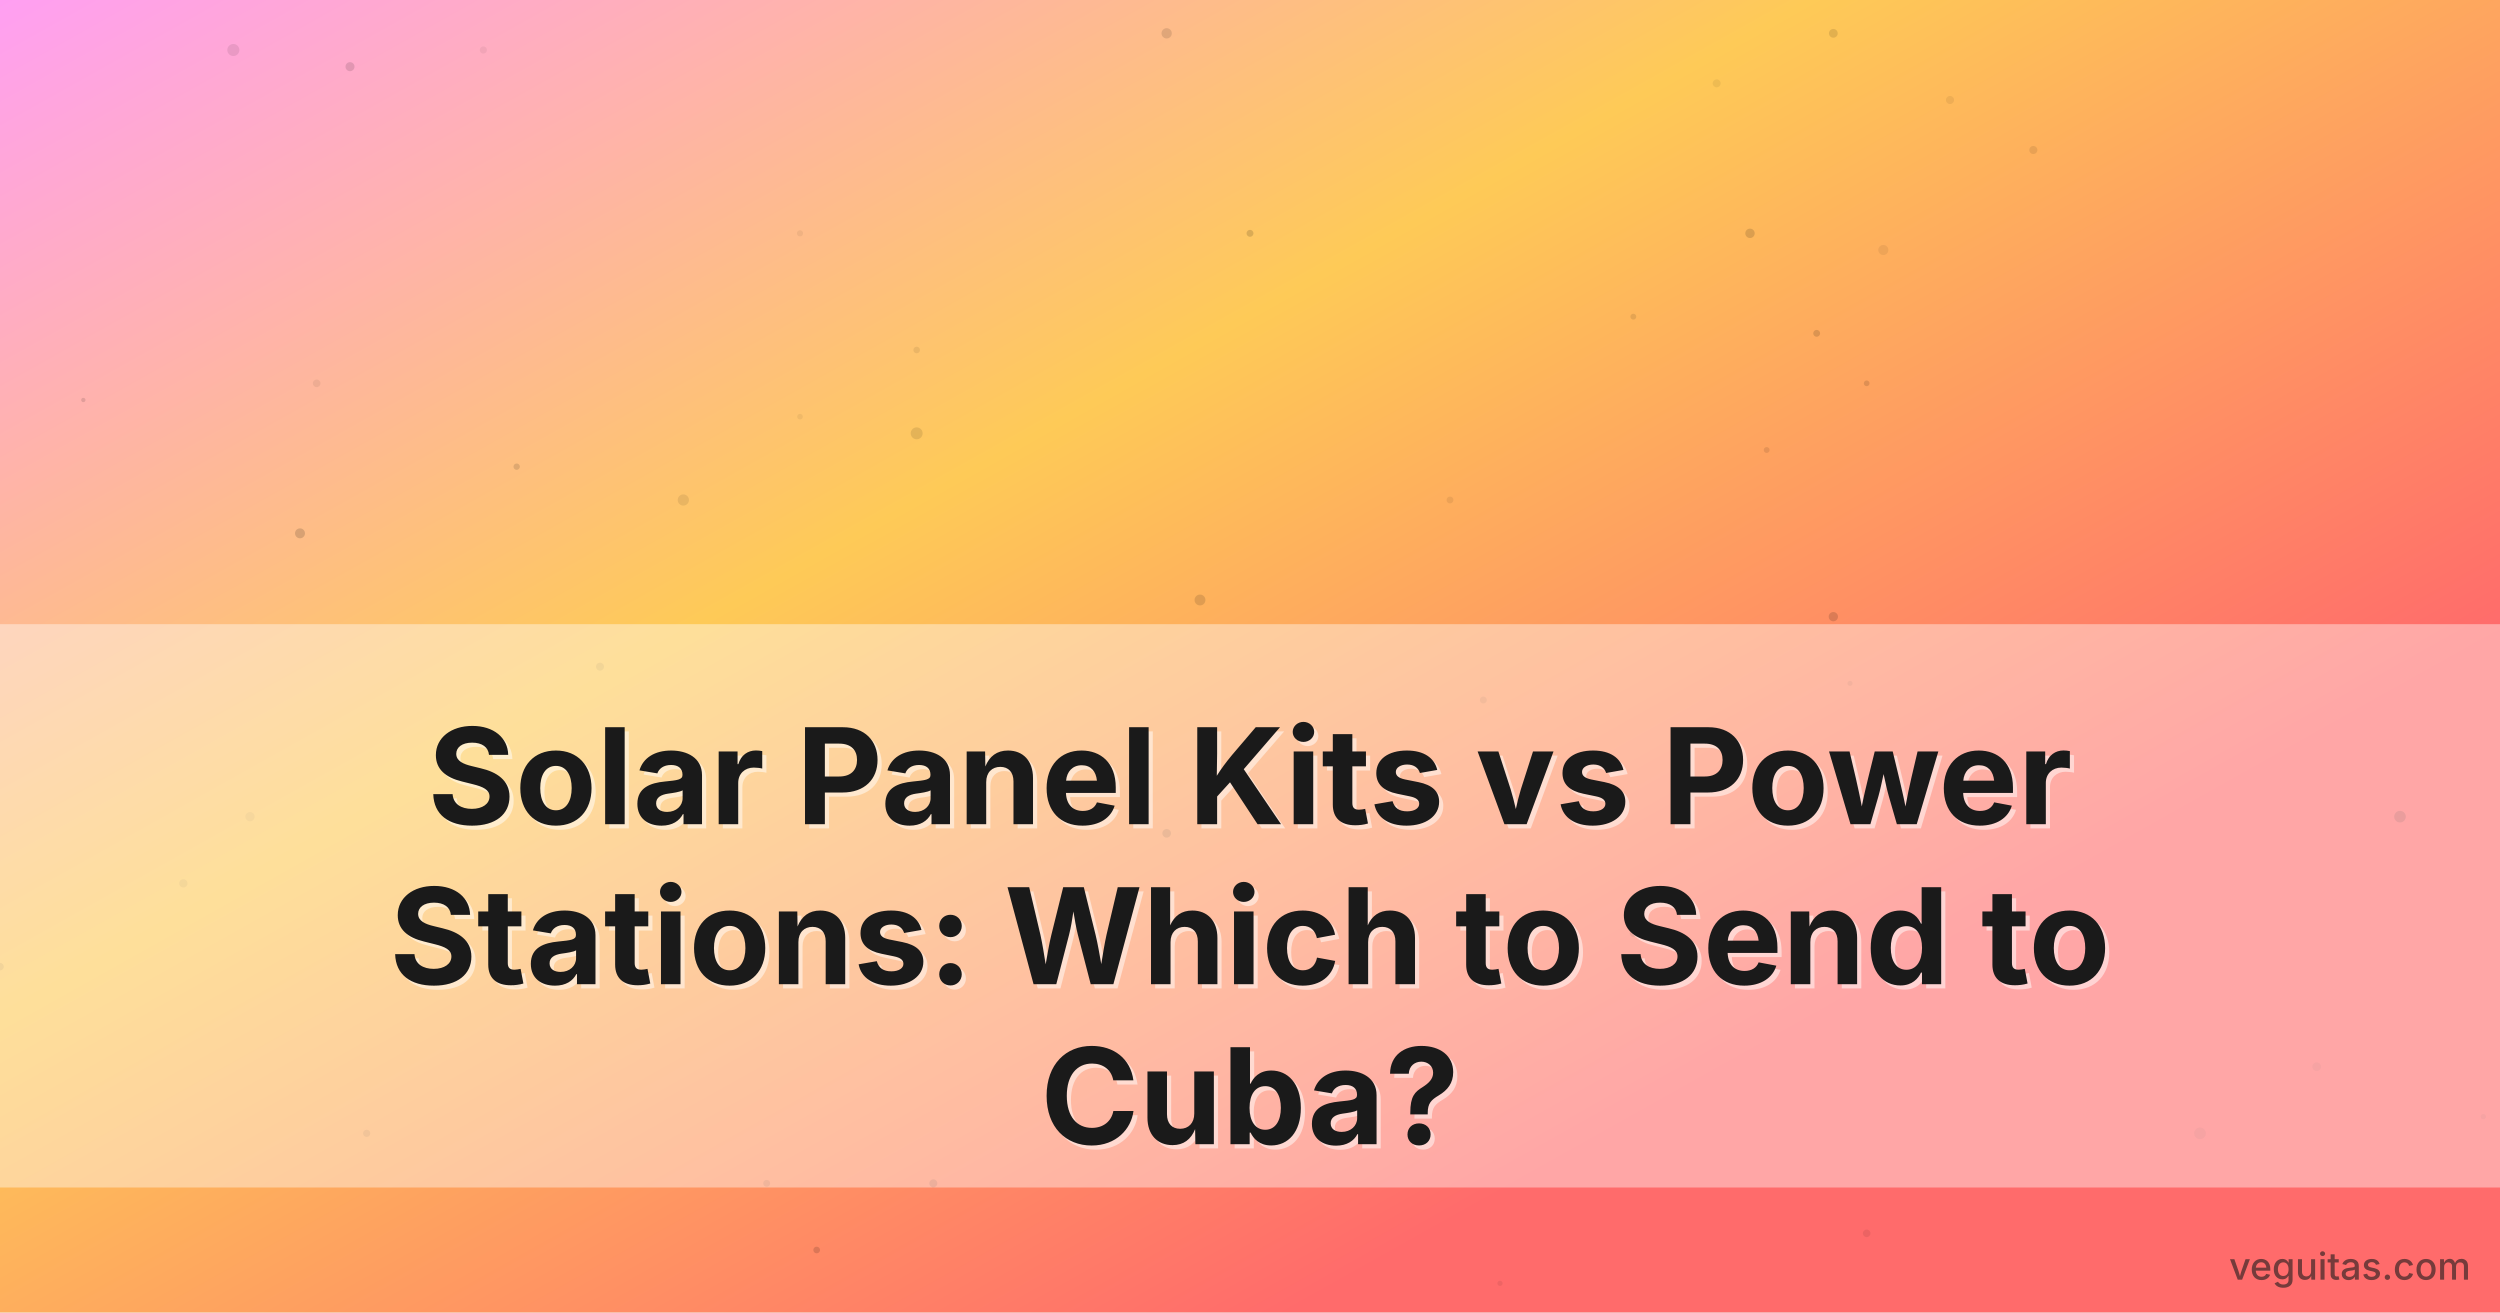
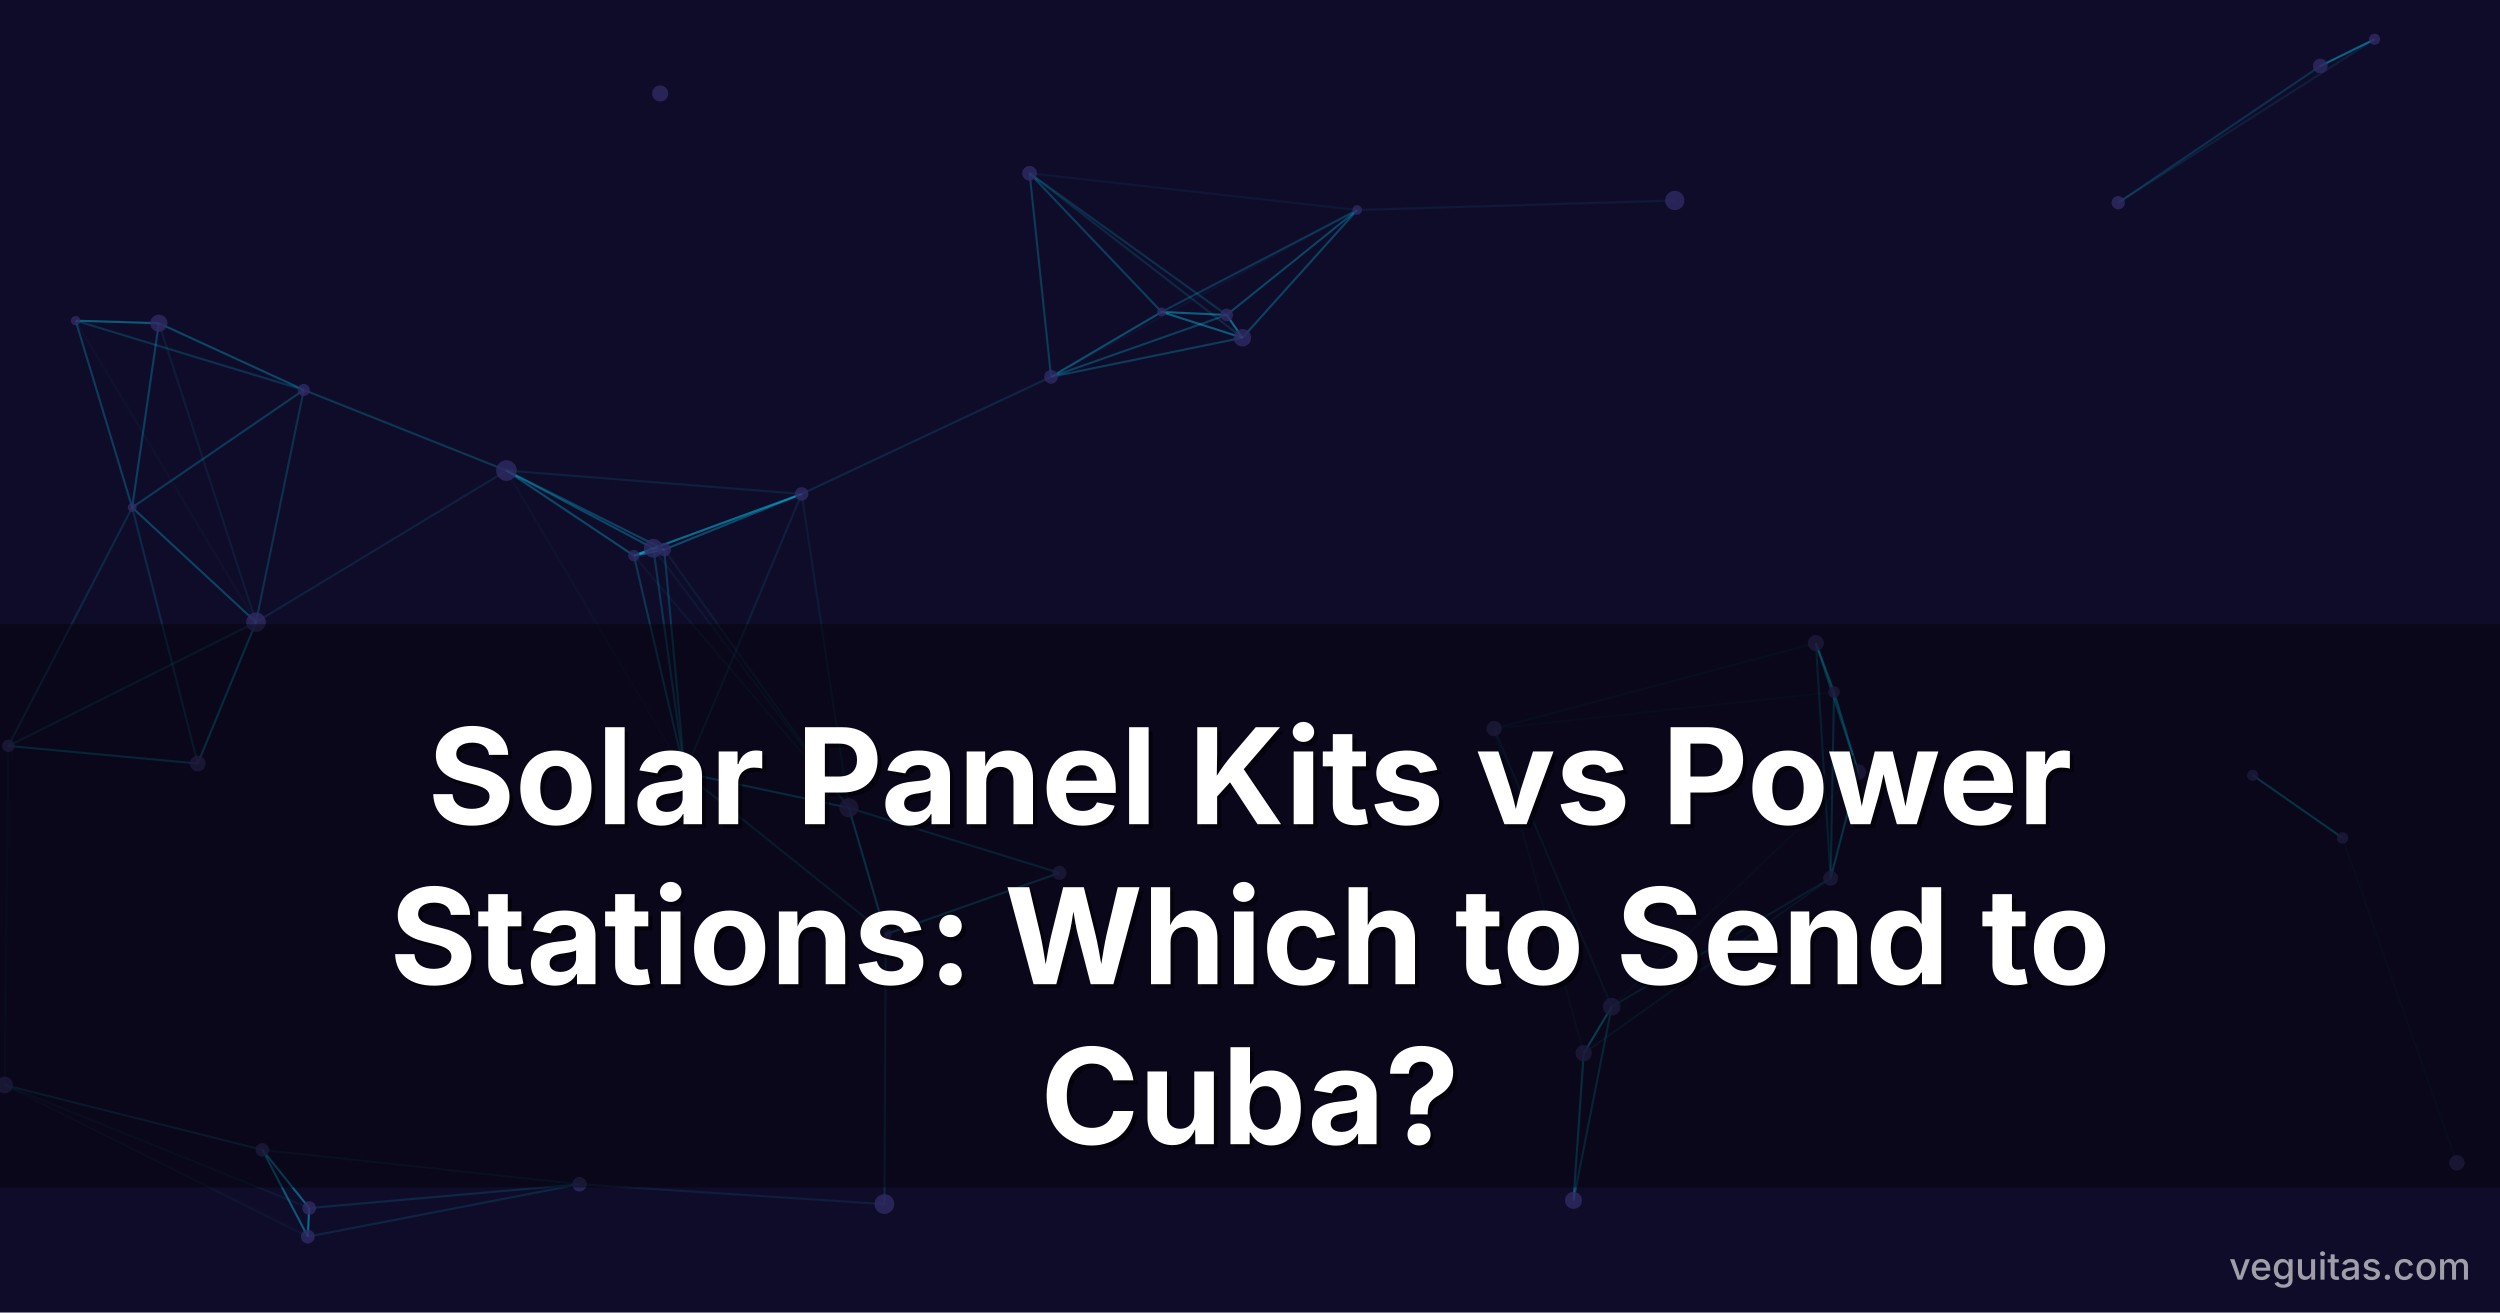
<svg xmlns="http://www.w3.org/2000/svg" version="1.1" width="1200" height="630" viewBox="0 0 1200 630">
-   <defs>
-     <linearGradient x1="0" y1="0" x2="0.776" y2="0.72" id="SvgjsLinearGradient1192">
-       <stop stop-color="#ff9ff3" offset="0" />
-       <stop stop-color="#feca57" offset="0.5" />
-       <stop stop-color="#ff6b6b" offset="1" />
-     </linearGradient>
-   </defs>
-   <rect width="1200" height="630" fill="url(#SvgjsLinearGradient1192)" />
-   <circle r="2.468" cx="560" cy="16" fill="#000000" opacity="0.118" />
-   <circle r="2.107" cx="880" cy="16" fill="#000000" opacity="0.111" />
-   <circle r="2.895" cx="112" cy="24" fill="#000000" opacity="0.084" />
-   <circle r="1.728" cx="232" cy="24" fill="#000000" opacity="0.053" />
-   <circle r="2.166" cx="168" cy="32" fill="#000000" opacity="0.119" />
-   <circle r="1.914" cx="824" cy="40" fill="#000000" opacity="0.063" />
-   <circle r="1.949" cx="936" cy="48" fill="#000000" opacity="0.064" />
-   <circle r="1.936" cx="976" cy="72" fill="#000000" opacity="0.088" />
-   <circle r="1.479" cx="384" cy="112" fill="#000000" opacity="0.055" />
-   <circle r="1.665" cx="600" cy="112" fill="#000000" opacity="0.143" />
-   <circle r="2.256" cx="840" cy="112" fill="#000000" opacity="0.137" />
-   <circle r="2.424" cx="904" cy="120" fill="#000000" opacity="0.064" />
-   <circle r="1.411" cx="784" cy="152" fill="#000000" opacity="0.099" />
-   <circle r="1.648" cx="872" cy="160" fill="#000000" opacity="0.14" />
-   <circle r="1.584" cx="440" cy="168" fill="#000000" opacity="0.078" />
-   <circle r="1.827" cx="152" cy="184" fill="#000000" opacity="0.063" />
-   <circle r="1.372" cx="896" cy="184" fill="#000000" opacity="0.122" />
-   <circle r="1.041" cx="40" cy="192" fill="#000000" opacity="0.119" />
-   <circle r="1.359" cx="384" cy="200" fill="#000000" opacity="0.058" />
-   <circle r="2.861" cx="440" cy="208" fill="#000000" opacity="0.105" />
-   <circle r="1.406" cx="848" cy="216" fill="#000000" opacity="0.099" />
-   <circle r="1.526" cx="248" cy="224" fill="#000000" opacity="0.122" />
-   <circle r="2.691" cx="328" cy="240" fill="#000000" opacity="0.085" />
-   <circle r="1.649" cx="696" cy="240" fill="#000000" opacity="0.071" />
-   <circle r="2.388" cx="144" cy="256" fill="#000000" opacity="0.15" />
-   <circle r="2.613" cx="576" cy="288" fill="#000000" opacity="0.122" />
-   <circle r="2.227" cx="880" cy="296" fill="#000000" opacity="0.141" />
-   <circle r="1.925" cx="288" cy="320" fill="#000000" opacity="0.08" />
-   <circle r="1.227" cx="888" cy="328" fill="#000000" opacity="0.071" />
-   <circle r="1.679" cx="712" cy="336" fill="#000000" opacity="0.08" />
-   <circle r="2.233" cx="120" cy="392" fill="#000000" opacity="0.056" />
-   <circle r="2.795" cx="1152" cy="392" fill="#000000" opacity="0.138" />
-   <circle r="2.067" cx="560" cy="400" fill="#000000" opacity="0.128" />
-   <circle r="1.991" cx="88" cy="424" fill="#000000" opacity="0.067" />
-   <circle r="1.726" cx="784" cy="448" fill="#000000" opacity="0.125" />
-   <circle r="1.818" cx="0" cy="464" fill="#000000" opacity="0.083" />
-   <circle r="2.233" cx="248" cy="472" fill="#000000" opacity="0.131" />
-   <circle r="2.069" cx="1112" cy="512" fill="#000000" opacity="0.059" />
-   <circle r="1.278" cx="1192" cy="536" fill="#000000" opacity="0.061" />
-   <circle r="1.74" cx="176" cy="544" fill="#000000" opacity="0.091" />
-   <circle r="2.799" cx="1056" cy="544" fill="#000000" opacity="0.061" />
-   <circle r="1.67" cx="368" cy="568" fill="#000000" opacity="0.101" />
-   <circle r="1.92" cx="448" cy="568" fill="#000000" opacity="0.124" />
-   <circle r="1.823" cx="896" cy="592" fill="#000000" opacity="0.077" />
-   <circle r="1.603" cx="392" cy="600" fill="#000000" opacity="0.141" />
-   <circle r="1.254" cx="720" cy="616" fill="#000000" opacity="0.068" />
-   <rect width="1200" height="270.4" x="0" y="299.6" fill="rgba(255,255,255,0.4)" />
-   <text font-family="system-ui, -apple-system, sans-serif" font-size="64" font-weight="700" text-anchor="middle" fill="rgba(255,255,255,0.5)" x="602" y="397.628">
+   <rect width="1200" height="630" fill="#0f0c29" />
+   <line x1="760.19" y1="505.538" x2="878.698" y2="421.547" stroke-opacity="0.094" stroke-width="1" stroke="#00d9ff" />
+   <line x1="760.19" y1="505.538" x2="755.275" y2="576.177" stroke-opacity="0.302" stroke-width="1" stroke="#00d9ff" />
+   <line x1="760.19" y1="505.538" x2="717.159" y2="349.715" stroke-opacity="0.048" stroke-width="1" stroke="#00d9ff" />
+   <line x1="760.19" y1="505.538" x2="773.612" y2="483.215" stroke-opacity="0.427" stroke-width="1" stroke="#00d9ff" />
+   <line x1="76.253" y1="155.143" x2="63.443" y2="243.592" stroke-opacity="0.25" stroke-width="1" stroke="#00d9ff" />
+   <line x1="76.253" y1="155.143" x2="36.317" y2="153.926" stroke-opacity="0.388" stroke-width="1" stroke="#00d9ff" />
+   <line x1="76.253" y1="155.143" x2="145.811" y2="187.166" stroke-opacity="0.286" stroke-width="1" stroke="#00d9ff" />
+   <line x1="76.253" y1="155.143" x2="122.889" y2="298.648" stroke-opacity="0.078" stroke-width="1" stroke="#00d9ff" />
+   <line x1="880.335" y1="332.209" x2="878.698" y2="421.547" stroke-opacity="0.25" stroke-width="1" stroke="#00d9ff" />
+   <line x1="880.335" y1="332.209" x2="871.611" y2="308.661" stroke-opacity="0.43" stroke-width="1" stroke="#00d9ff" />
+   <line x1="880.335" y1="332.209" x2="891.924" y2="370.604" stroke-opacity="0.388" stroke-width="1" stroke="#00d9ff" />
+   <line x1="880.335" y1="332.209" x2="717.159" y2="349.715" stroke-opacity="0.041" stroke-width="1" stroke="#00d9ff" />
+   <line x1="504.5" y1="180.875" x2="494.212" y2="83.186" stroke-opacity="0.225" stroke-width="1" stroke="#00d9ff" />
+   <line x1="504.5" y1="180.875" x2="651.462" y2="100.801" stroke-opacity="0.032" stroke-width="1" stroke="#00d9ff" />
+   <line x1="504.5" y1="180.875" x2="557.553" y2="149.74" stroke-opacity="0.328" stroke-width="1" stroke="#00d9ff" />
+   <line x1="504.5" y1="180.875" x2="596.362" y2="162.117" stroke-opacity="0.238" stroke-width="1" stroke="#00d9ff" />
+   <line x1="504.5" y1="180.875" x2="588.793" y2="151.178" stroke-opacity="0.25" stroke-width="1" stroke="#00d9ff" />
+   <line x1="504.5" y1="180.875" x2="384.797" y2="237.098" stroke-opacity="0.13" stroke-width="1" stroke="#00d9ff" />
+   <line x1="63.443" y1="243.592" x2="4.003" y2="358.045" stroke-opacity="0.139" stroke-width="1" stroke="#00d9ff" />
+   <line x1="63.443" y1="243.592" x2="36.317" y2="153.926" stroke-opacity="0.238" stroke-width="1" stroke="#00d9ff" />
+   <line x1="63.443" y1="243.592" x2="94.926" y2="366.501" stroke-opacity="0.145" stroke-width="1" stroke="#00d9ff" />
+   <line x1="63.443" y1="243.592" x2="145.811" y2="187.166" stroke-opacity="0.221" stroke-width="1" stroke="#00d9ff" />
+   <line x1="63.443" y1="243.592" x2="122.889" y2="298.648" stroke-opacity="0.273" stroke-width="1" stroke="#00d9ff" />
+   <line x1="878.698" y1="421.547" x2="871.611" y2="308.661" stroke-opacity="0.184" stroke-width="1" stroke="#00d9ff" />
+   <line x1="878.698" y1="421.547" x2="891.924" y2="370.604" stroke-opacity="0.353" stroke-width="1" stroke="#00d9ff" />
+   <line x1="878.698" y1="421.547" x2="717.159" y2="349.715" stroke-opacity="0.005" stroke-width="1" stroke="#00d9ff" />
+   <line x1="878.698" y1="421.547" x2="773.612" y2="483.215" stroke-opacity="0.159" stroke-width="1" stroke="#00d9ff" />
+   <line x1="494.212" y1="83.186" x2="651.462" y2="100.801" stroke-opacity="0.057" stroke-width="1" stroke="#00d9ff" />
+   <line x1="494.212" y1="83.186" x2="557.553" y2="149.74" stroke-opacity="0.243" stroke-width="1" stroke="#00d9ff" />
+   <line x1="494.212" y1="83.186" x2="596.362" y2="162.117" stroke-opacity="0.139" stroke-width="1" stroke="#00d9ff" />
+   <line x1="494.212" y1="83.186" x2="588.793" y2="151.178" stroke-opacity="0.174" stroke-width="1" stroke="#00d9ff" />
+   <line x1="147.746" y1="593.589" x2="125.963" y2="551.966" stroke-opacity="0.369" stroke-width="1" stroke="#00d9ff" />
+   <line x1="147.746" y1="593.589" x2="2.228" y2="520.798" stroke-opacity="0.045" stroke-width="1" stroke="#00d9ff" />
+   <line x1="147.746" y1="593.589" x2="278.136" y2="568.425" stroke-opacity="0.128" stroke-width="1" stroke="#00d9ff" />
+   <line x1="147.746" y1="593.589" x2="148.404" y2="579.86" stroke-opacity="0.462" stroke-width="1" stroke="#00d9ff" />
+   <line x1="1016.744" y1="97.294" x2="1139.796" y2="18.837" stroke-opacity="0.092" stroke-width="1" stroke="#00d9ff" />
+   <line x1="1016.744" y1="97.294" x2="1113.728" y2="31.68" stroke-opacity="0.172" stroke-width="1" stroke="#00d9ff" />
+   <line x1="425.181" y1="448.448" x2="508.485" y2="418.991" stroke-opacity="0.253" stroke-width="1" stroke="#00d9ff" />
+   <line x1="425.181" y1="448.448" x2="407.443" y2="387.771" stroke-opacity="0.323" stroke-width="1" stroke="#00d9ff" />
+   <line x1="425.181" y1="448.448" x2="328.667" y2="370.984" stroke-opacity="0.154" stroke-width="1" stroke="#00d9ff" />
+   <line x1="425.181" y1="448.448" x2="424.513" y2="577.972" stroke-opacity="0.138" stroke-width="1" stroke="#00d9ff" />
+   <line x1="755.275" y1="576.177" x2="773.612" y2="483.215" stroke-opacity="0.235" stroke-width="1" stroke="#00d9ff" />
+   <line x1="4.003" y1="358.045" x2="94.926" y2="366.501" stroke-opacity="0.244" stroke-width="1" stroke="#00d9ff" />
+   <line x1="4.003" y1="358.045" x2="2.228" y2="520.798" stroke-opacity="0.045" stroke-width="1" stroke="#00d9ff" />
+   <line x1="4.003" y1="358.045" x2="122.889" y2="298.648" stroke-opacity="0.128" stroke-width="1" stroke="#00d9ff" />
+   <line x1="871.611" y1="308.661" x2="891.924" y2="370.604" stroke-opacity="0.318" stroke-width="1" stroke="#00d9ff" />
+   <line x1="871.611" y1="308.661" x2="717.159" y2="349.715" stroke-opacity="0.053" stroke-width="1" stroke="#00d9ff" />
+   <line x1="125.963" y1="551.966" x2="2.228" y2="520.798" stroke-opacity="0.143" stroke-width="1" stroke="#00d9ff" />
+   <line x1="125.963" y1="551.966" x2="278.136" y2="568.425" stroke-opacity="0.072" stroke-width="1" stroke="#00d9ff" />
+   <line x1="125.963" y1="551.966" x2="148.404" y2="579.86" stroke-opacity="0.4" stroke-width="1" stroke="#00d9ff" />
+   <line x1="313.589" y1="263.177" x2="243.104" y2="225.866" stroke-opacity="0.277" stroke-width="1" stroke="#00d9ff" />
+   <line x1="313.589" y1="263.177" x2="318.849" y2="263.815" stroke-opacity="0.485" stroke-width="1" stroke="#00d9ff" />
+   <line x1="313.589" y1="263.177" x2="407.443" y2="387.771" stroke-opacity="0.064" stroke-width="1" stroke="#00d9ff" />
+   <line x1="313.589" y1="263.177" x2="304.28" y2="266.705" stroke-opacity="0.472" stroke-width="1" stroke="#00d9ff" />
+   <line x1="313.589" y1="263.177" x2="328.667" y2="370.984" stroke-opacity="0.195" stroke-width="1" stroke="#00d9ff" />
+   <line x1="313.589" y1="263.177" x2="384.797" y2="237.098" stroke-opacity="0.288" stroke-width="1" stroke="#00d9ff" />
+   <line x1="891.924" y1="370.604" x2="717.159" y2="349.715" stroke-opacity="0.007" stroke-width="1" stroke="#00d9ff" />
+   <line x1="891.924" y1="370.604" x2="773.612" y2="483.215" stroke-opacity="0.043" stroke-width="1" stroke="#00d9ff" />
+   <line x1="651.462" y1="100.801" x2="803.899" y2="96.229" stroke-opacity="0.073" stroke-width="1" stroke="#00d9ff" />
+   <line x1="651.462" y1="100.801" x2="557.553" y2="149.74" stroke-opacity="0.204" stroke-width="1" stroke="#00d9ff" />
+   <line x1="651.462" y1="100.801" x2="596.362" y2="162.117" stroke-opacity="0.269" stroke-width="1" stroke="#00d9ff" />
+   <line x1="651.462" y1="100.801" x2="588.793" y2="151.178" stroke-opacity="0.275" stroke-width="1" stroke="#00d9ff" />
+   <line x1="508.485" y1="418.991" x2="407.443" y2="387.771" stroke-opacity="0.204" stroke-width="1" stroke="#00d9ff" />
+   <line x1="243.104" y1="225.866" x2="318.849" y2="263.815" stroke-opacity="0.263" stroke-width="1" stroke="#00d9ff" />
+   <line x1="243.104" y1="225.866" x2="304.28" y2="266.705" stroke-opacity="0.294" stroke-width="1" stroke="#00d9ff" />
+   <line x1="243.104" y1="225.866" x2="328.667" y2="370.984" stroke-opacity="0.029" stroke-width="1" stroke="#00d9ff" />
+   <line x1="243.104" y1="225.866" x2="384.797" y2="237.098" stroke-opacity="0.102" stroke-width="1" stroke="#00d9ff" />
+   <line x1="243.104" y1="225.866" x2="145.811" y2="187.166" stroke-opacity="0.207" stroke-width="1" stroke="#00d9ff" />
+   <line x1="243.104" y1="225.866" x2="122.889" y2="298.648" stroke-opacity="0.107" stroke-width="1" stroke="#00d9ff" />
+   <line x1="557.553" y1="149.74" x2="596.362" y2="162.117" stroke-opacity="0.386" stroke-width="1" stroke="#00d9ff" />
+   <line x1="557.553" y1="149.74" x2="588.793" y2="151.178" stroke-opacity="0.412" stroke-width="1" stroke="#00d9ff" />
+   <line x1="36.317" y1="153.926" x2="145.811" y2="187.166" stroke-opacity="0.18" stroke-width="1" stroke="#00d9ff" />
+   <line x1="36.317" y1="153.926" x2="122.889" y2="298.648" stroke-opacity="0.028" stroke-width="1" stroke="#00d9ff" />
+   <line x1="318.849" y1="263.815" x2="407.443" y2="387.771" stroke-opacity="0.074" stroke-width="1" stroke="#00d9ff" />
+   <line x1="318.849" y1="263.815" x2="304.28" y2="266.705" stroke-opacity="0.458" stroke-width="1" stroke="#00d9ff" />
+   <line x1="318.849" y1="263.815" x2="328.667" y2="370.984" stroke-opacity="0.199" stroke-width="1" stroke="#00d9ff" />
+   <line x1="318.849" y1="263.815" x2="384.797" y2="237.098" stroke-opacity="0.301" stroke-width="1" stroke="#00d9ff" />
+   <line x1="407.443" y1="387.771" x2="304.28" y2="266.705" stroke-opacity="0.055" stroke-width="1" stroke="#00d9ff" />
+   <line x1="407.443" y1="387.771" x2="328.667" y2="370.984" stroke-opacity="0.275" stroke-width="1" stroke="#00d9ff" />
+   <line x1="407.443" y1="387.771" x2="384.797" y2="237.098" stroke-opacity="0.074" stroke-width="1" stroke="#00d9ff" />
+   <line x1="94.926" y1="366.501" x2="122.889" y2="298.648" stroke-opacity="0.295" stroke-width="1" stroke="#00d9ff" />
+   <line x1="596.362" y1="162.117" x2="588.793" y2="151.178" stroke-opacity="0.463" stroke-width="1" stroke="#00d9ff" />
+   <line x1="1124.403" y1="402.212" x2="1179.311" y2="558.183" stroke-opacity="0.037" stroke-width="1" stroke="#00d9ff" />
+   <line x1="1124.403" y1="402.212" x2="1081.293" y2="372.12" stroke-opacity="0.353" stroke-width="1" stroke="#00d9ff" />
+   <line x1="1139.796" y1="18.837" x2="1113.728" y2="31.68" stroke-opacity="0.419" stroke-width="1" stroke="#00d9ff" />
+   <line x1="304.28" y1="266.705" x2="328.667" y2="370.984" stroke-opacity="0.2" stroke-width="1" stroke="#00d9ff" />
+   <line x1="304.28" y1="266.705" x2="384.797" y2="237.098" stroke-opacity="0.26" stroke-width="1" stroke="#00d9ff" />
+   <line x1="304.28" y1="266.705" x2="145.811" y2="187.166" stroke-opacity="0.004" stroke-width="1" stroke="#00d9ff" />
+   <line x1="328.667" y1="370.984" x2="384.797" y2="237.098" stroke-opacity="0.094" stroke-width="1" stroke="#00d9ff" />
+   <line x1="717.159" y1="349.715" x2="773.612" y2="483.215" stroke-opacity="0.094" stroke-width="1" stroke="#00d9ff" />
+   <line x1="2.228" y1="520.798" x2="148.404" y2="579.86" stroke-opacity="0.059" stroke-width="1" stroke="#00d9ff" />
+   <line x1="145.811" y1="187.166" x2="122.889" y2="298.648" stroke-opacity="0.182" stroke-width="1" stroke="#00d9ff" />
+   <line x1="278.136" y1="568.425" x2="424.513" y2="577.972" stroke-opacity="0.09" stroke-width="1" stroke="#00d9ff" />
+   <line x1="278.136" y1="568.425" x2="148.404" y2="579.86" stroke-opacity="0.136" stroke-width="1" stroke="#00d9ff" />
+   <circle r="3.925" cx="760.19" cy="505.538" fill="#302b63" opacity="0.8" />
+   <circle r="4.11" cx="76.253" cy="155.143" fill="#302b63" opacity="0.8" />
+   <circle r="2.778" cx="880.335" cy="332.209" fill="#302b63" opacity="0.8" />
+   <circle r="3.295" cx="504.5" cy="180.875" fill="#302b63" opacity="0.8" />
+   <circle r="3.859" cx="316.897" cy="44.874" fill="#302b63" opacity="0.8" />
+   <circle r="2.098" cx="63.443" cy="243.592" fill="#302b63" opacity="0.8" />
+   <circle r="3.571" cx="878.698" cy="421.547" fill="#302b63" opacity="0.8" />
+   <circle r="3.536" cx="494.212" cy="83.186" fill="#302b63" opacity="0.8" />
+   <circle r="3.29" cx="147.746" cy="593.589" fill="#302b63" opacity="0.8" />
+   <circle r="3.185" cx="1016.744" cy="97.294" fill="#302b63" opacity="0.8" />
+   <circle r="2.835" cx="425.181" cy="448.448" fill="#302b63" opacity="0.8" />
+   <circle r="4.069" cx="755.275" cy="576.177" fill="#302b63" opacity="0.8" />
+   <circle r="2.973" cx="4.003" cy="358.045" fill="#302b63" opacity="0.8" />
+   <circle r="3.844" cx="871.611" cy="308.661" fill="#302b63" opacity="0.8" />
+   <circle r="3.258" cx="125.963" cy="551.966" fill="#302b63" opacity="0.8" />
+   <circle r="4.495" cx="313.589" cy="263.177" fill="#302b63" opacity="0.8" />
+   <circle r="3.811" cx="891.924" cy="370.604" fill="#302b63" opacity="0.8" />
+   <circle r="2.287" cx="651.462" cy="100.801" fill="#302b63" opacity="0.8" />
+   <circle r="3.38" cx="508.485" cy="418.991" fill="#302b63" opacity="0.8" />
+   <circle r="4.953" cx="243.104" cy="225.866" fill="#302b63" opacity="0.8" />
+   <circle r="4.61" cx="803.899" cy="96.229" fill="#302b63" opacity="0.8" />
+   <circle r="2.125" cx="557.553" cy="149.74" fill="#302b63" opacity="0.8" />
+   <circle r="2.252" cx="36.317" cy="153.926" fill="#302b63" opacity="0.8" />
+   <circle r="3.229" cx="318.849" cy="263.815" fill="#302b63" opacity="0.8" />
+   <circle r="4.597" cx="407.443" cy="387.771" fill="#302b63" opacity="0.8" />
+   <circle r="3.767" cx="94.926" cy="366.501" fill="#302b63" opacity="0.8" />
+   <circle r="4.186" cx="596.362" cy="162.117" fill="#302b63" opacity="0.8" />
+   <circle r="2.752" cx="1124.403" cy="402.212" fill="#302b63" opacity="0.8" />
+   <circle r="2.67" cx="1139.796" cy="18.837" fill="#302b63" opacity="0.8" />
+   <circle r="2.712" cx="304.28" cy="266.705" fill="#302b63" opacity="0.8" />
+   <circle r="3.692" cx="1179.311" cy="558.183" fill="#302b63" opacity="0.8" />
+   <circle r="3.511" cx="1113.728" cy="31.68" fill="#302b63" opacity="0.8" />
+   <circle r="2.092" cx="328.667" cy="370.984" fill="#302b63" opacity="0.8" />
+   <circle r="3.046" cx="588.793" cy="151.178" fill="#302b63" opacity="0.8" />
+   <circle r="3.683" cx="717.159" cy="349.715" fill="#302b63" opacity="0.8" />
+   <circle r="3.976" cx="2.228" cy="520.798" fill="#302b63" opacity="0.8" />
+   <circle r="3.234" cx="384.797" cy="237.098" fill="#302b63" opacity="0.8" />
+   <circle r="2.886" cx="145.811" cy="187.166" fill="#302b63" opacity="0.8" />
+   <circle r="4.693" cx="122.889" cy="298.648" fill="#302b63" opacity="0.8" />
+   <circle r="3.473" cx="278.136" cy="568.425" fill="#302b63" opacity="0.8" />
+   <circle r="2.69" cx="1081.293" cy="372.12" fill="#302b63" opacity="0.8" />
+   <circle r="4.733" cx="424.513" cy="577.972" fill="#302b63" opacity="0.8" />
+   <circle r="4.251" cx="773.612" cy="483.215" fill="#302b63" opacity="0.8" />
+   <circle r="3.279" cx="148.404" cy="579.86" fill="#302b63" opacity="0.8" />
+   <rect width="1200" height="270.4" x="0" y="299.6" fill="rgba(0,0,0,0.4)" />
+   <text font-family="system-ui, -apple-system, sans-serif" font-size="64" font-weight="700" text-anchor="middle" fill="rgba(0,0,0,0.5)" x="602" y="397.628">
    <tspan dy="0" x="602">Solar Panel Kits vs Power</tspan>
  </text>
-   <text font-family="system-ui, -apple-system, sans-serif" font-size="64" font-weight="700" text-anchor="middle" fill="#1a1a1a" x="600" y="395.628">
+   <text font-family="system-ui, -apple-system, sans-serif" font-size="64" font-weight="700" text-anchor="middle" fill="#ffffff" x="600" y="395.628">
    <tspan dy="0" x="600">Solar Panel Kits vs Power</tspan>
  </text>
-   <text font-family="system-ui, -apple-system, sans-serif" font-size="64" font-weight="700" text-anchor="middle" fill="rgba(255,255,255,0.5)" x="602" y="474.428">
+   <text font-family="system-ui, -apple-system, sans-serif" font-size="64" font-weight="700" text-anchor="middle" fill="rgba(0,0,0,0.5)" x="602" y="474.428">
    <tspan dy="0" x="602">Stations: Which to Send to</tspan>
  </text>
-   <text font-family="system-ui, -apple-system, sans-serif" font-size="64" font-weight="700" text-anchor="middle" fill="#1a1a1a" x="600" y="472.428">
+   <text font-family="system-ui, -apple-system, sans-serif" font-size="64" font-weight="700" text-anchor="middle" fill="#ffffff" x="600" y="472.428">
    <tspan dy="0" x="600">Stations: Which to Send to</tspan>
  </text>
-   <text font-family="system-ui, -apple-system, sans-serif" font-size="64" font-weight="700" text-anchor="middle" fill="rgba(255,255,255,0.5)" x="602" y="551.228">
+   <text font-family="system-ui, -apple-system, sans-serif" font-size="64" font-weight="700" text-anchor="middle" fill="rgba(0,0,0,0.5)" x="602" y="551.228">
    <tspan dy="0" x="602">Cuba?</tspan>
  </text>
-   <text font-family="system-ui, -apple-system, sans-serif" font-size="64" font-weight="700" text-anchor="middle" fill="#1a1a1a" x="600" y="549.228">
+   <text font-family="system-ui, -apple-system, sans-serif" font-size="64" font-weight="700" text-anchor="middle" fill="#ffffff" x="600" y="549.228">
    <tspan dy="0" x="600">Cuba?</tspan>
  </text>
-   <text font-family="system-ui, -apple-system, sans-serif" font-size="18" font-weight="500" fill="#1a1a1a" opacity="0.6" x="1070" y="614.239">
+   <text font-family="system-ui, -apple-system, sans-serif" font-size="18" font-weight="500" fill="#ffffff" opacity="0.6" x="1070" y="614.239">
    <tspan dy="0" x="1070">veguitas.com</tspan>
  </text>
</svg>
